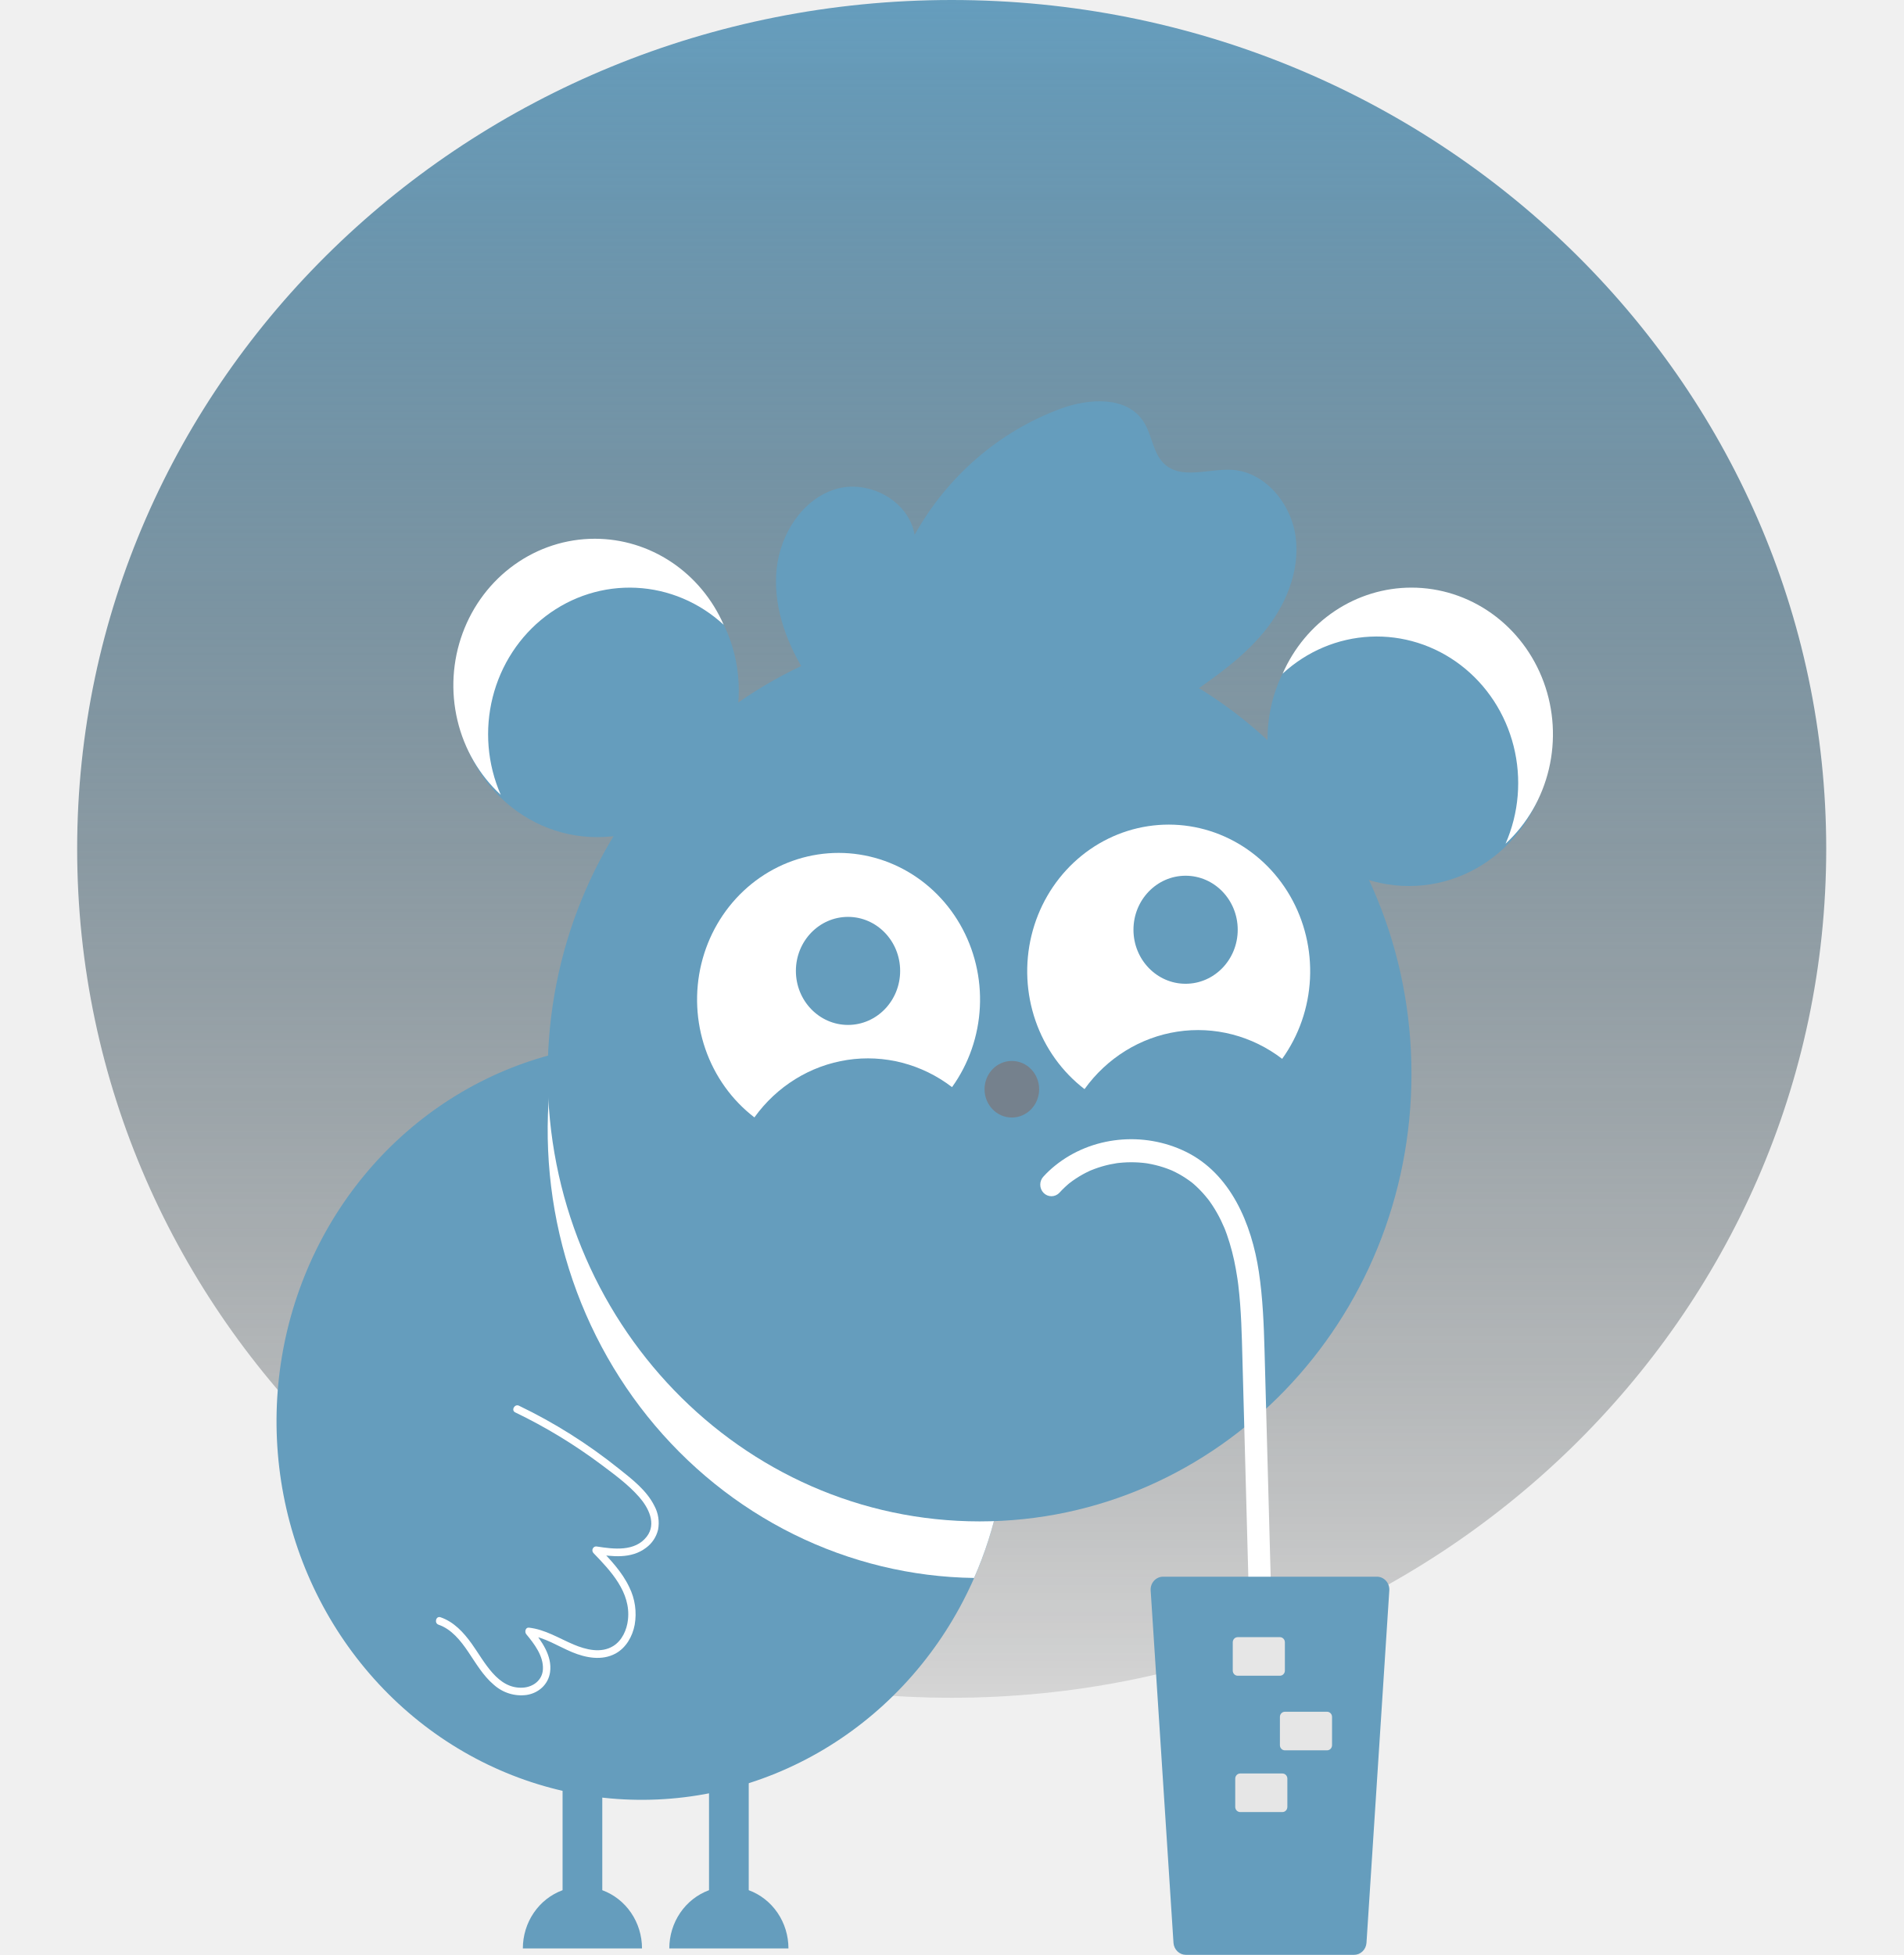
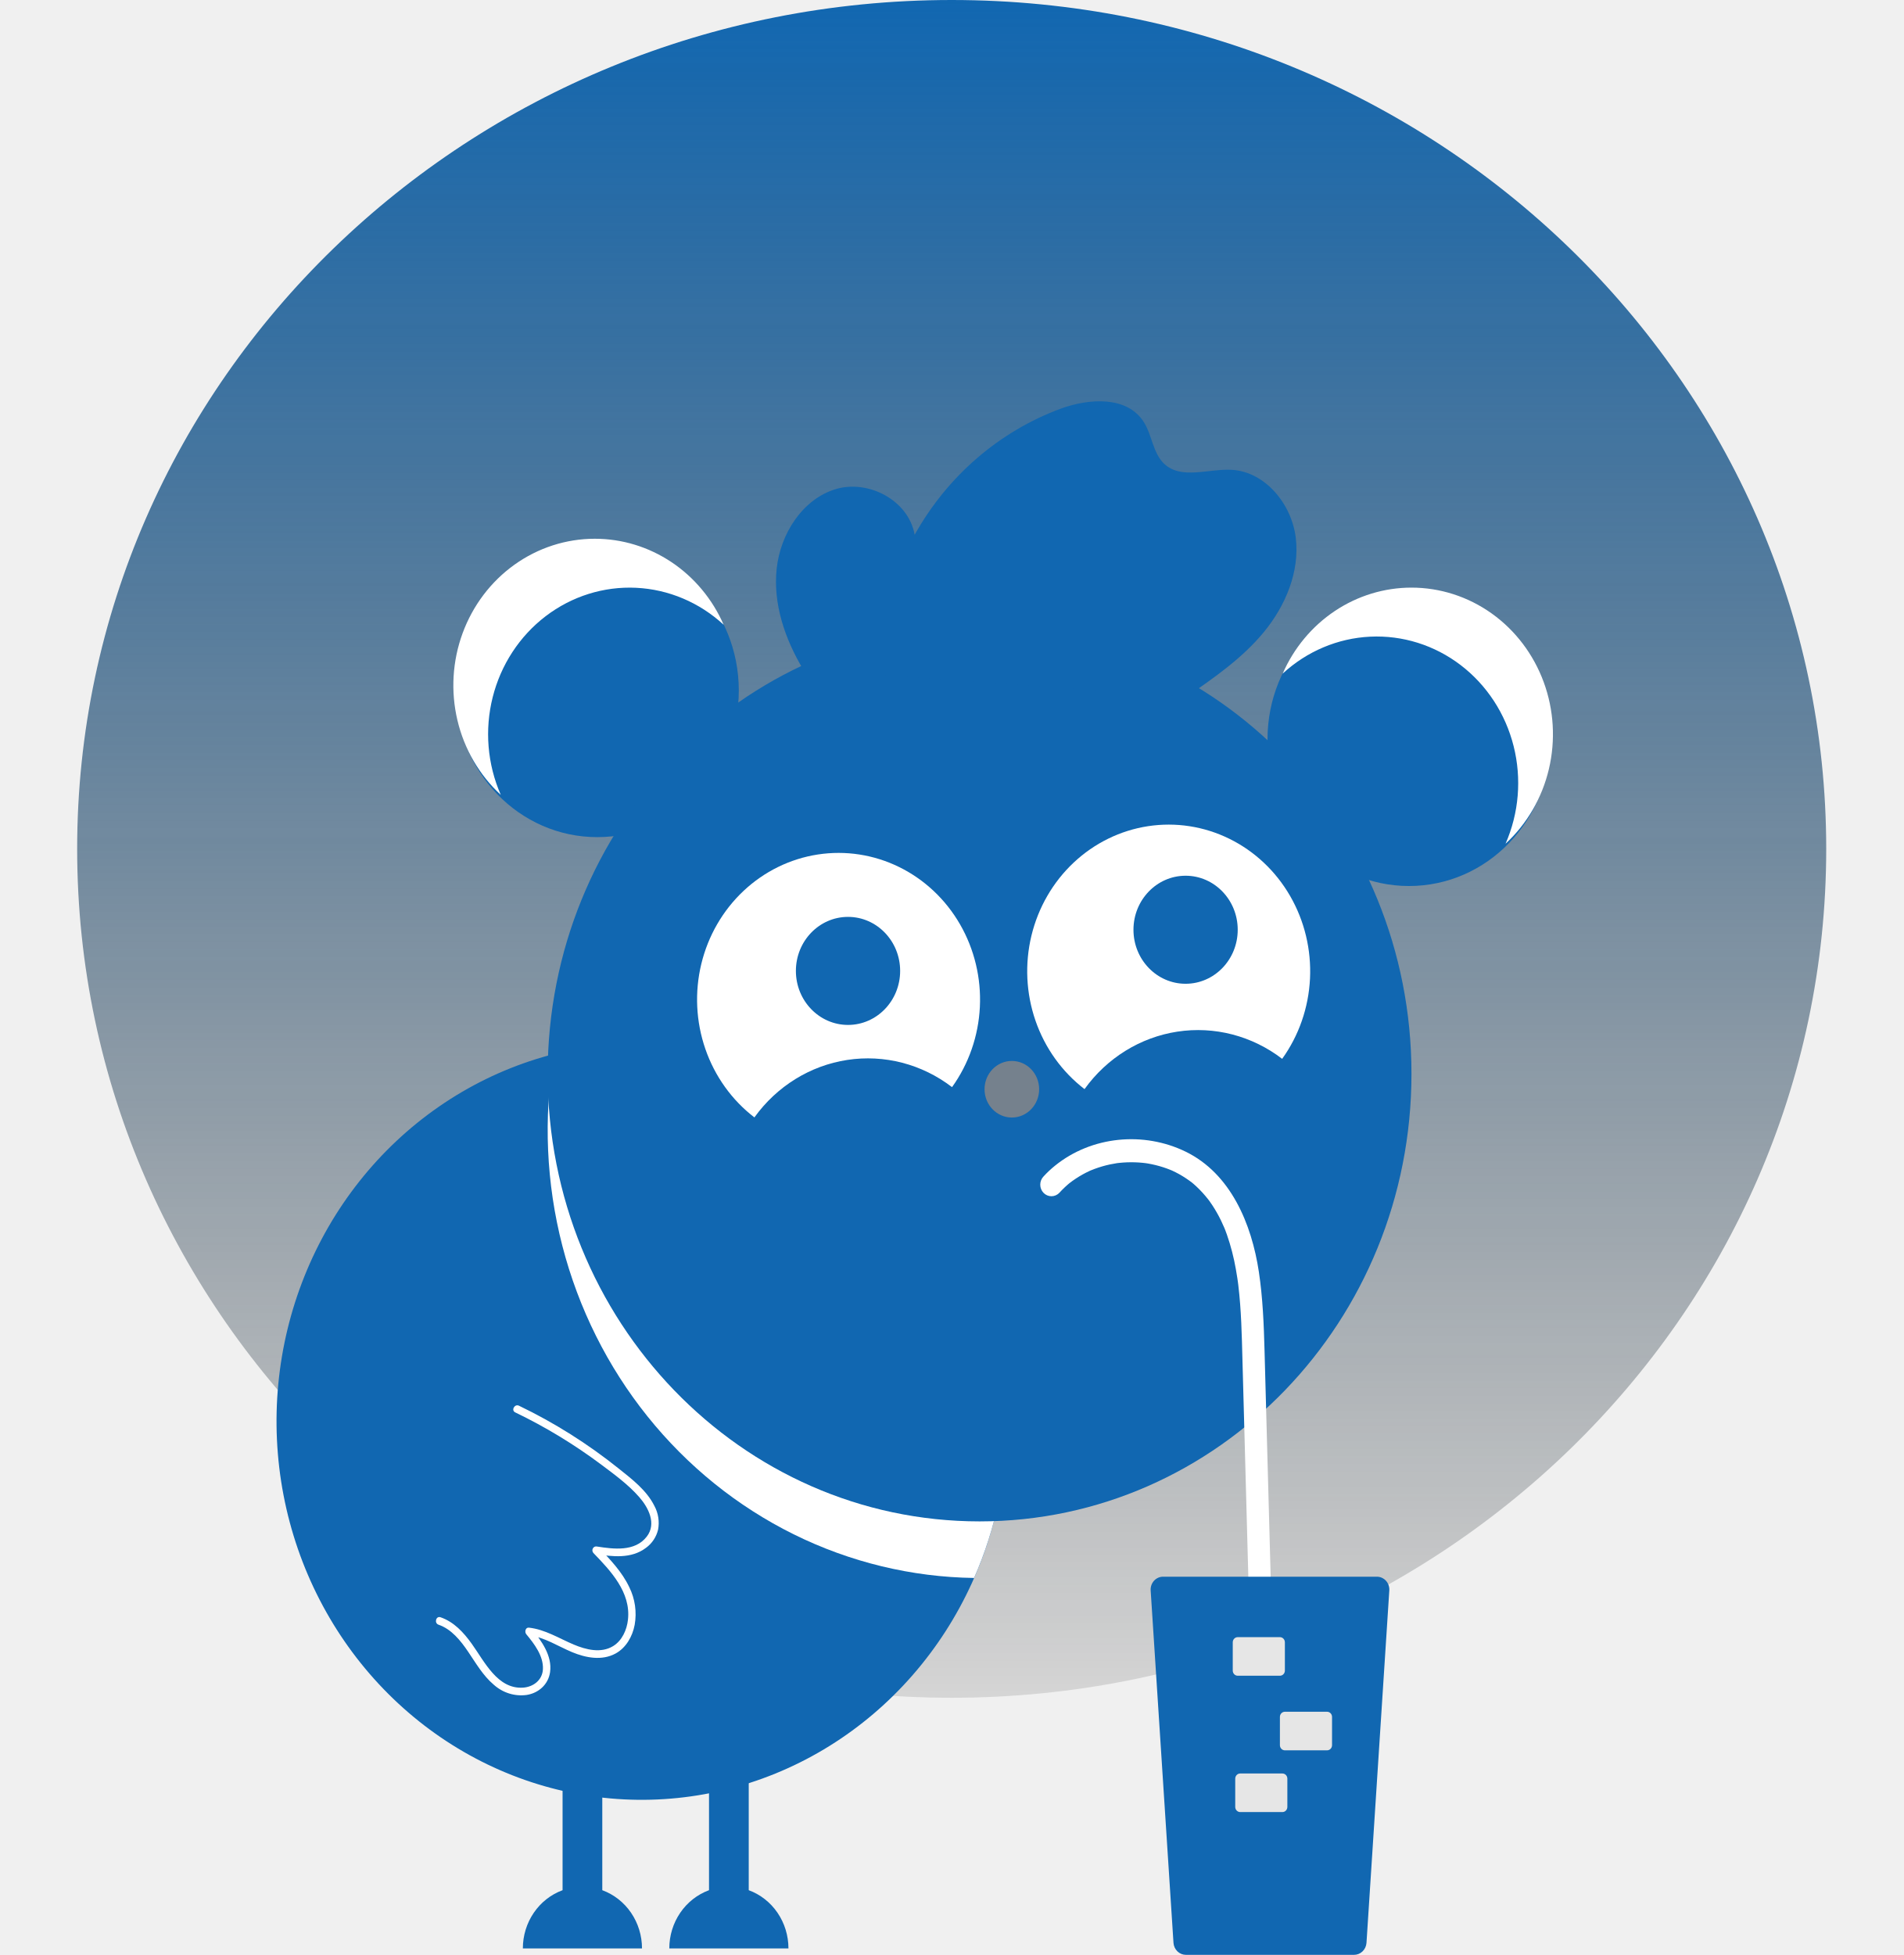
<svg xmlns="http://www.w3.org/2000/svg" width="740" height="760" viewBox="0 0 740 760" fill="none">
  <g id="CAT">
    <ellipse id="Ellipse 1" cx="370" cy="330" rx="340" ry="330" fill="url(#paint0_linear)" />
    <g id="BODY">
-       <path id="Vector" d="M232.227 325.437C262.606 325.437 287.233 299.917 287.233 268.437C287.233 236.956 262.606 211.437 232.227 211.437C201.848 211.437 177.221 236.956 177.221 268.437C177.221 299.917 201.848 325.437 232.227 325.437Z" fill="#659dbd" />
-       <path id="Vector_2" d="M547.788 344.437C578.167 344.437 602.794 318.917 602.794 287.437C602.794 255.956 578.167 230.437 547.788 230.437C517.409 230.437 492.782 255.956 492.782 287.437C492.782 318.917 517.409 344.437 547.788 344.437Z" fill="#659dbd" />
+       <path id="Vector" d="M232.227 325.437C262.606 325.437 287.233 299.917 287.233 268.437C287.233 236.956 262.606 211.437 232.227 211.437C201.848 211.437 177.221 236.956 177.221 268.437C177.221 299.917 201.848 325.437 232.227 325.437Z" fill="#1167b1" />
+       <path id="Vector_2" d="M547.788 344.437C578.167 344.437 602.794 318.917 602.794 287.437C602.794 255.956 578.167 230.437 547.788 230.437C517.409 230.437 492.782 255.956 492.782 287.437C492.782 318.917 517.409 344.437 547.788 344.437Z" fill="#1167b1" />
      <path id="Vector_3" d="M548.752 228.437C538.187 228.437 527.845 231.59 518.963 237.52C510.082 243.45 503.036 251.905 498.669 261.875C508.085 253.183 520.098 248.109 532.695 247.501C545.291 246.894 557.707 250.791 567.861 258.539C578.015 266.288 585.292 277.417 588.471 290.062C591.651 302.707 590.54 316.101 585.326 327.998C593.655 320.316 599.534 310.192 602.183 298.968C604.833 287.744 604.127 275.951 600.161 265.152C596.194 254.354 589.153 245.059 579.972 238.502C570.791 231.945 559.903 228.435 548.752 228.437V228.437Z" fill="white" />
      <path id="Vector_4" d="M231.262 209.437C241.827 209.437 252.169 212.59 261.051 218.52C269.933 224.45 276.978 232.905 281.345 242.875C271.929 234.183 259.916 229.109 247.32 228.501C234.723 227.894 222.308 231.791 212.153 239.539C201.999 247.288 194.722 258.417 191.543 271.062C188.363 283.707 189.474 297.101 194.689 308.998C186.359 301.316 180.48 291.192 177.831 279.968C175.181 268.744 175.887 256.951 179.854 246.152C183.821 235.354 190.861 226.059 200.043 219.502C209.224 212.945 220.111 209.435 231.262 209.437V209.437Z" fill="white" />
-       <path id="Vector_5" d="M391.455 552.436C391.478 581.544 383.168 610.005 367.577 634.217C351.985 658.429 329.813 677.305 303.866 688.455C277.919 699.605 249.363 702.529 221.812 696.856C194.261 691.183 168.953 677.169 149.091 656.586C129.229 636.004 115.705 609.779 110.23 581.229C104.756 552.679 107.577 523.088 118.337 496.201C129.097 469.313 147.312 446.337 170.677 430.181C194.043 414.024 221.508 405.413 249.597 405.436C268.244 405.371 286.719 409.129 303.959 416.493C321.198 423.857 336.861 434.683 350.047 448.346C363.232 462.009 373.679 478.24 380.785 496.105C387.892 513.969 391.518 533.114 391.455 552.436Z" fill="#659dbd" />
+       <path id="Vector_5" d="M391.455 552.436C391.478 581.544 383.168 610.005 367.577 634.217C351.985 658.429 329.813 677.305 303.866 688.455C277.919 699.605 249.363 702.529 221.812 696.856C194.261 691.183 168.953 677.169 149.091 656.586C129.229 636.004 115.705 609.779 110.23 581.229C104.756 552.679 107.577 523.088 118.337 496.201C129.097 469.313 147.312 446.337 170.677 430.181C194.043 414.024 221.508 405.413 249.597 405.436C268.244 405.371 286.719 409.129 303.959 416.493C321.198 423.857 336.861 434.683 350.047 448.346C363.232 462.009 373.679 478.24 380.785 496.105C387.892 513.969 391.518 533.114 391.455 552.436Z" fill="#1167b1" />
      <path id="Vector_6" d="M391.455 552.437C391.482 573.479 387.134 594.281 378.707 613.427C354.417 613.09 330.487 607.299 308.565 596.454C286.643 585.609 267.251 569.967 251.725 550.607C236.199 531.247 224.909 508.628 218.632 484.31C212.356 459.992 211.242 434.553 215.368 409.747C236.275 404.384 258.085 404.021 279.148 408.684C300.21 413.348 319.972 422.916 336.938 436.664C353.904 450.412 367.63 467.981 377.075 488.038C386.52 508.096 391.438 530.118 391.455 552.437V552.437Z" fill="white" />
-       <path id="Vector_7" d="M380.84 591.437C473.576 591.437 548.753 513.534 548.753 417.437C548.753 321.339 473.576 243.437 380.84 243.437C288.104 243.437 212.927 321.339 212.927 417.437C212.927 513.534 288.104 591.437 380.84 591.437Z" fill="#659dbd" />
-       <path id="Vector_8" d="M234.157 734.808V686.437H218.717V734.808C214.201 736.463 210.292 739.527 207.527 743.58C204.762 747.632 203.277 752.473 203.276 757.436V757.437H249.597V757.436C249.597 752.473 248.112 747.632 245.347 743.58C242.582 739.527 238.672 736.463 234.157 734.808V734.808Z" fill="#659dbd" />
-       <path id="Vector_9" d="M291.093 734.808V686.437H275.653V734.808C271.138 736.463 267.229 739.527 264.464 743.58C261.698 747.632 260.213 752.473 260.213 757.436V757.437H306.534V757.436C306.533 752.473 305.048 747.632 302.283 743.58C299.518 739.527 295.609 736.463 291.093 734.808V734.808Z" fill="#659dbd" />
-       <path id="Vector_10" d="M312.19 260.123C305.194 248.451 300.495 234.74 301.951 221.083C303.407 207.426 312.04 194.099 324.751 190.185C337.461 186.271 353.206 194.38 355.602 207.894C368.332 185.085 388.47 167.706 412.421 158.857C423.529 154.801 438.292 153.881 444.716 164.112C447.895 169.175 448.235 176.059 452.493 180.184C459.169 186.651 469.874 182.096 478.997 182.649C491.826 183.426 502.154 195.833 503.77 209.044C505.386 222.255 499.74 235.532 491.405 245.668C483.07 255.804 472.228 263.324 461.534 270.709" fill="#659dbd" />
+       <path id="Vector_7" d="M380.84 591.437C473.576 591.437 548.753 513.534 548.753 417.437C548.753 321.339 473.576 243.437 380.84 243.437C288.104 243.437 212.927 321.339 212.927 417.437C212.927 513.534 288.104 591.437 380.84 591.437Z" fill="#1167b1" />
+       <path id="Vector_8" d="M234.157 734.808V686.437H218.717V734.808C214.201 736.463 210.292 739.527 207.527 743.58C204.762 747.632 203.277 752.473 203.276 757.436V757.437H249.597V757.436C249.597 752.473 248.112 747.632 245.347 743.58C242.582 739.527 238.672 736.463 234.157 734.808V734.808Z" fill="#1167b1" />
+       <path id="Vector_9" d="M291.093 734.808V686.437H275.653V734.808C271.138 736.463 267.229 739.527 264.464 743.58C261.698 747.632 260.213 752.473 260.213 757.436V757.437H306.534V757.436C306.533 752.473 305.048 747.632 302.283 743.58C299.518 739.527 295.609 736.463 291.093 734.808V734.808Z" fill="#1167b1" />
+       <path id="Vector_10" d="M312.19 260.123C305.194 248.451 300.495 234.74 301.951 221.083C303.407 207.426 312.04 194.099 324.751 190.185C337.461 186.271 353.206 194.38 355.602 207.894C368.332 185.085 388.47 167.706 412.421 158.857C423.529 154.801 438.292 153.881 444.716 164.112C447.895 169.175 448.235 176.059 452.493 180.184C459.169 186.651 469.874 182.096 478.997 182.649C491.826 183.426 502.154 195.833 503.77 209.044C505.386 222.255 499.74 235.532 491.405 245.668C483.07 255.804 472.228 263.324 461.534 270.709" fill="#1167b1" />
      <path id="Vector_11" d="M411.844 463.713C412.535 462.956 413.248 462.223 413.994 461.524C414.323 461.214 414.658 460.911 414.999 460.614C415.211 460.429 415.425 460.246 415.642 460.065C416.015 459.753 416.134 459.677 415.68 460.026C417.321 458.754 419.049 457.607 420.851 456.596C421.68 456.134 422.524 455.702 423.383 455.3C423.585 455.205 423.789 455.114 423.991 455.021C423.081 455.441 423.795 455.107 424.029 455.01C424.544 454.796 425.063 454.592 425.585 454.398C427.525 453.681 429.51 453.103 431.526 452.669C432.456 452.469 433.39 452.314 434.327 452.159C434.958 452.054 433.533 452.25 434.169 452.182C434.446 452.152 434.723 452.114 435.001 452.084C435.556 452.024 436.113 451.974 436.67 451.935C438.677 451.793 440.69 451.785 442.698 451.913C443.701 451.976 444.699 452.082 445.697 452.204C444.691 452.081 445.844 452.232 446.198 452.292C446.747 452.386 447.295 452.49 447.841 452.604C449.802 453.014 451.735 453.562 453.624 454.245C454.095 454.416 454.563 454.595 455.028 454.783C455.286 454.887 455.542 454.995 455.799 455.103C455.669 455.048 454.953 454.713 455.679 455.054C456.587 455.482 457.487 455.921 458.367 456.407C460.172 457.416 461.904 458.56 463.549 459.829C464.05 460.21 462.985 459.346 463.46 459.762C463.672 459.949 463.893 460.125 464.107 460.31C464.449 460.607 464.786 460.91 465.118 461.22C465.967 462.012 466.782 462.845 467.565 463.707C468.281 464.494 468.969 465.307 469.63 466.145C469.621 466.133 470.375 467.101 469.974 466.579C469.637 466.141 470.113 466.771 470.188 466.875C470.588 467.43 470.976 467.993 471.352 468.564C472.578 470.433 473.687 472.382 474.67 474.399C475.137 475.354 475.578 476.321 475.993 477.302C476.084 477.517 476.4 478.312 476.058 477.447C476.15 477.681 476.243 477.915 476.334 478.15C476.562 478.739 476.781 479.331 476.992 479.927C478.512 484.301 479.678 488.798 480.477 493.372C480.688 494.534 480.88 495.699 481.055 496.867C481.133 497.388 481.208 497.91 481.279 498.432C481.278 498.419 481.445 499.706 481.358 499.012C481.281 498.394 481.414 499.478 481.428 499.594C481.72 502.03 481.952 504.473 482.139 506.919C482.506 511.718 482.703 516.529 482.844 521.34C483.201 533.545 483.506 545.752 483.837 557.958L485.86 632.722L487.884 707.487L488.135 716.768C488.135 717.961 488.593 719.106 489.407 719.95C490.221 720.793 491.326 721.268 492.478 721.268C493.629 721.268 494.734 720.793 495.548 719.95C496.363 719.106 496.82 717.961 496.82 716.768L494.741 639.941L492.675 563.63L491.636 525.217C491.357 514.932 490.957 504.657 489.43 494.475C486.616 475.722 478.443 456.226 460.969 447.711C444.649 439.758 424.452 441.603 410.154 453.167C408.571 454.444 407.083 455.841 405.703 457.349C404.888 458.193 404.431 459.338 404.431 460.531C404.431 461.725 404.888 462.869 405.703 463.713C406.517 464.557 407.622 465.031 408.773 465.031C409.925 465.031 411.03 464.557 411.844 463.713L411.844 463.713Z" fill="white" />
-       <path id="Vector_12" d="M452.17 612.937C451.51 612.937 450.856 613.077 450.25 613.35C449.644 613.623 449.098 614.021 448.647 614.521C448.195 615.021 447.848 615.612 447.626 616.257C447.404 616.902 447.312 617.587 447.356 618.271L456.229 755.271C456.314 756.535 456.858 757.719 457.751 758.584C458.644 759.45 459.82 759.933 461.043 759.937H526.451C527.674 759.933 528.85 759.45 529.743 758.584C530.636 757.719 531.18 756.535 531.265 755.271L540.138 618.271C540.182 617.587 540.09 616.902 539.868 616.257C539.646 615.612 539.299 615.021 538.847 614.521C538.396 614.021 537.851 613.623 537.244 613.35C536.638 613.077 535.985 612.937 535.324 612.937H452.17Z" fill="#659dbd" />
+       <path id="Vector_12" d="M452.17 612.937C451.51 612.937 450.856 613.077 450.25 613.35C449.644 613.623 449.098 614.021 448.647 614.521C448.195 615.021 447.848 615.612 447.626 616.257C447.404 616.902 447.312 617.587 447.356 618.271L456.229 755.271C456.314 756.535 456.858 757.719 457.751 758.584C458.644 759.45 459.82 759.933 461.043 759.937H526.451C527.674 759.933 528.85 759.45 529.743 758.584C530.636 757.719 531.18 756.535 531.265 755.271L540.138 618.271C540.182 617.587 540.09 616.902 539.868 616.257C539.646 615.612 539.299 615.021 538.847 614.521C538.396 614.021 537.851 613.623 537.244 613.35C536.638 613.077 535.985 612.937 535.324 612.937H452.17Z" fill="#1167b1" />
      <path id="Vector_13" d="M170.494 631.596C175.516 633.322 179.052 637.749 181.995 642.089C185.028 646.562 187.808 651.42 191.953 654.914C193.694 656.482 195.737 657.649 197.946 658.337C200.155 659.025 202.48 659.219 204.767 658.905C209.312 658.196 213.165 654.903 213.856 650.047C214.766 643.652 210.447 637.733 206.658 633.183L205.634 635.744C211.672 636.418 216.92 639.985 222.448 642.28C227.745 644.48 234.01 645.68 239.301 642.813C243.361 640.612 245.893 636.211 246.75 631.649C247.628 626.671 246.894 621.531 244.663 617.03C241.846 611.062 237.227 606.239 232.747 601.595L231.338 604.102C237.999 605.138 245.426 606.104 251.206 601.669C253.517 599.981 255.166 597.487 255.85 594.644C256.439 591.501 255.937 588.244 254.434 585.448C251.395 579.315 245.659 574.991 240.516 570.878C228.52 561.266 215.521 553.078 201.763 546.467C200.084 545.659 198.612 548.244 200.302 549.058C212.088 554.729 223.323 561.553 233.856 569.439C238.924 573.236 244.279 577.151 248.502 581.967C252.087 586.056 255.352 592.31 251.437 597.364C246.831 603.31 238.498 602.203 232.108 601.209C231.802 601.132 231.481 601.16 231.191 601.287C230.902 601.415 230.66 601.637 230.502 601.918C230.343 602.2 230.277 602.527 230.313 602.851C230.349 603.175 230.484 603.478 230.7 603.716C237.377 610.639 245.308 618.95 244.146 629.604C243.706 633.644 241.857 637.769 238.388 639.905C233.673 642.809 227.776 641.315 223.027 639.307C217.261 636.87 211.949 633.449 205.634 632.744C204.274 632.592 203.88 634.427 204.611 635.304C207.674 638.983 211.349 643.769 211.077 648.927C210.849 653.243 207.218 655.824 203.324 656.069C193.418 656.689 188.417 646.002 183.395 638.994C180.217 634.559 176.445 630.484 171.264 628.703C169.491 628.094 168.732 630.99 170.494 631.596H170.494Z" fill="white" />
      <path id="Vector_14" d="M482.166 689.437C481.655 689.437 481.164 689.648 480.802 690.023C480.441 690.398 480.237 690.906 480.236 691.437V702.437C480.237 702.967 480.441 703.475 480.802 703.85C481.164 704.225 481.655 704.436 482.166 704.437H498.572C499.083 704.436 499.574 704.225 499.936 703.85C500.297 703.475 500.501 702.967 500.502 702.437V691.437C500.501 690.906 500.297 690.398 499.936 690.023C499.574 689.648 499.083 689.437 498.572 689.437H482.166Z" fill="#E6E6E6" />
      <path id="Vector_15" d="M499.537 665.437C499.026 665.437 498.535 665.648 498.173 666.023C497.812 666.398 497.608 666.906 497.607 667.437V678.437C497.608 678.967 497.812 679.475 498.173 679.85C498.535 680.225 499.026 680.436 499.537 680.437H515.943C516.454 680.436 516.945 680.225 517.307 679.85C517.669 679.475 517.872 678.967 517.873 678.437V667.437C517.872 666.906 517.669 666.398 517.307 666.023C516.945 665.648 516.454 665.437 515.943 665.437H499.537Z" fill="#E6E6E6" />
      <path id="Vector_16" d="M481.202 636.437C480.69 636.437 480.199 636.648 479.838 637.023C479.476 637.398 479.272 637.906 479.271 638.437V649.437C479.272 649.967 479.476 650.475 479.838 650.85C480.199 651.225 480.69 651.436 481.202 651.437H497.607C498.118 651.436 498.609 651.225 498.971 650.85C499.333 650.475 499.536 649.967 499.537 649.437V638.437C499.536 637.906 499.333 637.398 498.971 637.023C498.609 636.648 498.118 636.437 497.607 636.437H481.202Z" fill="#E6E6E6" />
    </g>
    <g id="FACE">
      <path id="Vector_17" d="M293.298 434.389C301.995 422.289 314.966 414.256 329.369 412.05C343.771 409.843 358.43 413.644 370.133 422.619C376.637 413.572 380.403 402.728 380.956 391.461C381.508 380.194 378.822 369.01 373.237 359.326C367.652 349.642 359.42 341.893 349.582 337.06C339.745 332.228 328.745 330.528 317.975 332.178C307.205 333.828 297.15 338.752 289.082 346.328C281.015 353.903 275.298 363.789 272.655 374.733C270.013 385.677 270.564 397.188 274.239 407.808C277.914 418.427 284.547 427.678 293.298 434.389V434.389Z" fill="white" />
      <path id="Vector_18" d="M421.646 423.389C430.342 411.289 443.314 403.256 457.716 401.05C472.119 398.843 486.778 402.644 498.481 411.619C504.985 402.572 508.751 391.728 509.304 380.461C509.856 369.194 507.17 358.01 501.585 348.326C496 338.642 487.768 330.893 477.93 326.06C468.093 321.228 457.092 319.528 446.323 321.178C435.553 322.828 425.497 327.752 417.43 335.328C409.362 342.903 403.645 352.789 401.003 363.733C398.361 374.677 398.912 386.188 402.587 396.808C406.261 407.427 412.894 416.678 421.646 423.389V423.389Z" fill="white" />
      <path id="Vector_19" d="M393.385 434.437C399.247 434.437 404 429.512 404 423.437C404 417.361 399.247 412.437 393.385 412.437C387.522 412.437 382.77 417.361 382.77 423.437C382.77 429.512 387.522 434.437 393.385 434.437Z" fill="#75818D" />
    </g>
    <g id="EYES">
-       <path id="Vector_20" d="M329.694 398.437C340.886 398.437 349.959 389.035 349.959 377.437C349.959 365.839 340.886 356.437 329.694 356.437C318.502 356.437 309.429 365.839 309.429 377.437C309.429 389.035 318.502 398.437 329.694 398.437Z" fill="#659dbd" />
-       <path id="Vector_21" d="M460.936 382.437C472.129 382.437 481.202 373.035 481.202 361.437C481.202 349.839 472.129 340.437 460.936 340.437C449.744 340.437 440.671 349.839 440.671 361.437C440.671 373.035 449.744 382.437 460.936 382.437Z" fill="#659dbd" />
+       <path id="Vector_20" d="M329.694 398.437C340.886 398.437 349.959 389.035 349.959 377.437C349.959 365.839 340.886 356.437 329.694 356.437C318.502 356.437 309.429 365.839 309.429 377.437C309.429 389.035 318.502 398.437 329.694 398.437Z" fill="#1167b1" />
+       <path id="Vector_21" d="M460.936 382.437C472.129 382.437 481.202 373.035 481.202 361.437C481.202 349.839 472.129 340.437 460.936 340.437C449.744 340.437 440.671 349.839 440.671 361.437C440.671 373.035 449.744 382.437 460.936 382.437Z" fill="#1167b1" />
    </g>
  </g>
  <defs>
    <linearGradient id="paint0_linear" x1="370" y1="0" x2="370" y2="660" gradientUnits="userSpaceOnUse">
-       <stop stop-color="#659dbd" />
+       <stop stop-color="#1167b1" />
      <stop offset="1" stop-color="#0D0E0E" stop-opacity="0.12" />
    </linearGradient>
  </defs>
</svg>
